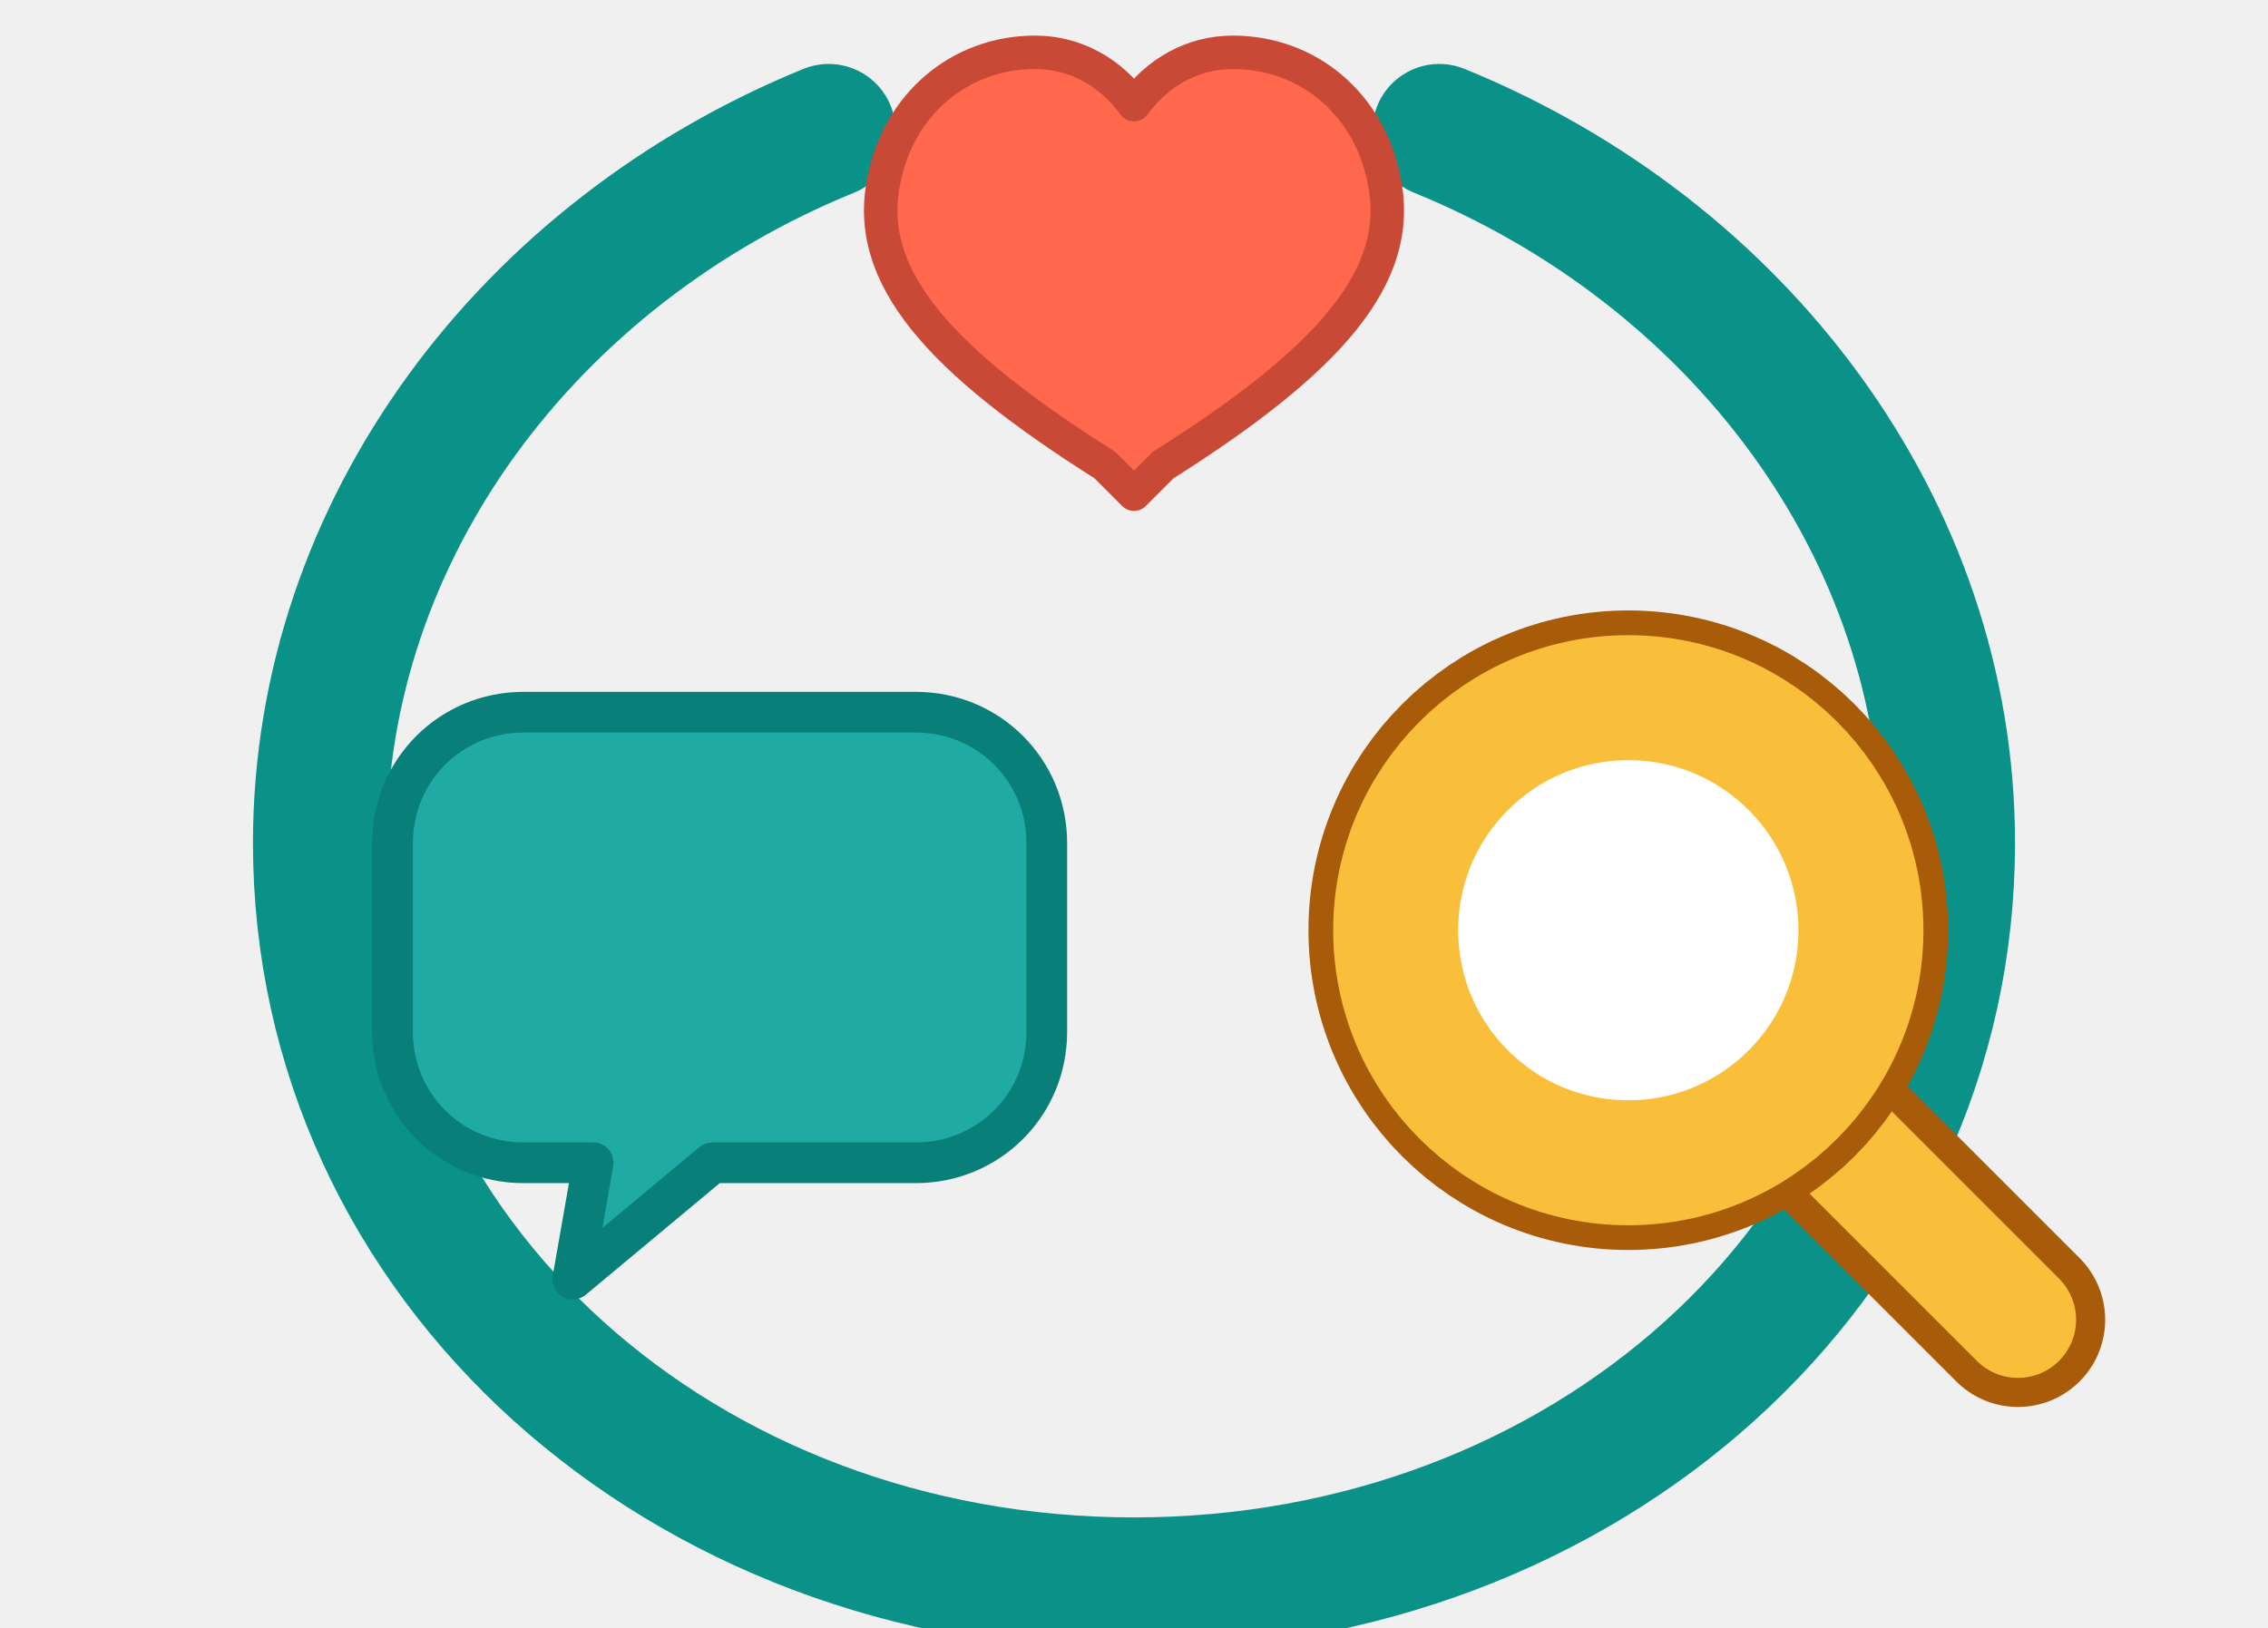
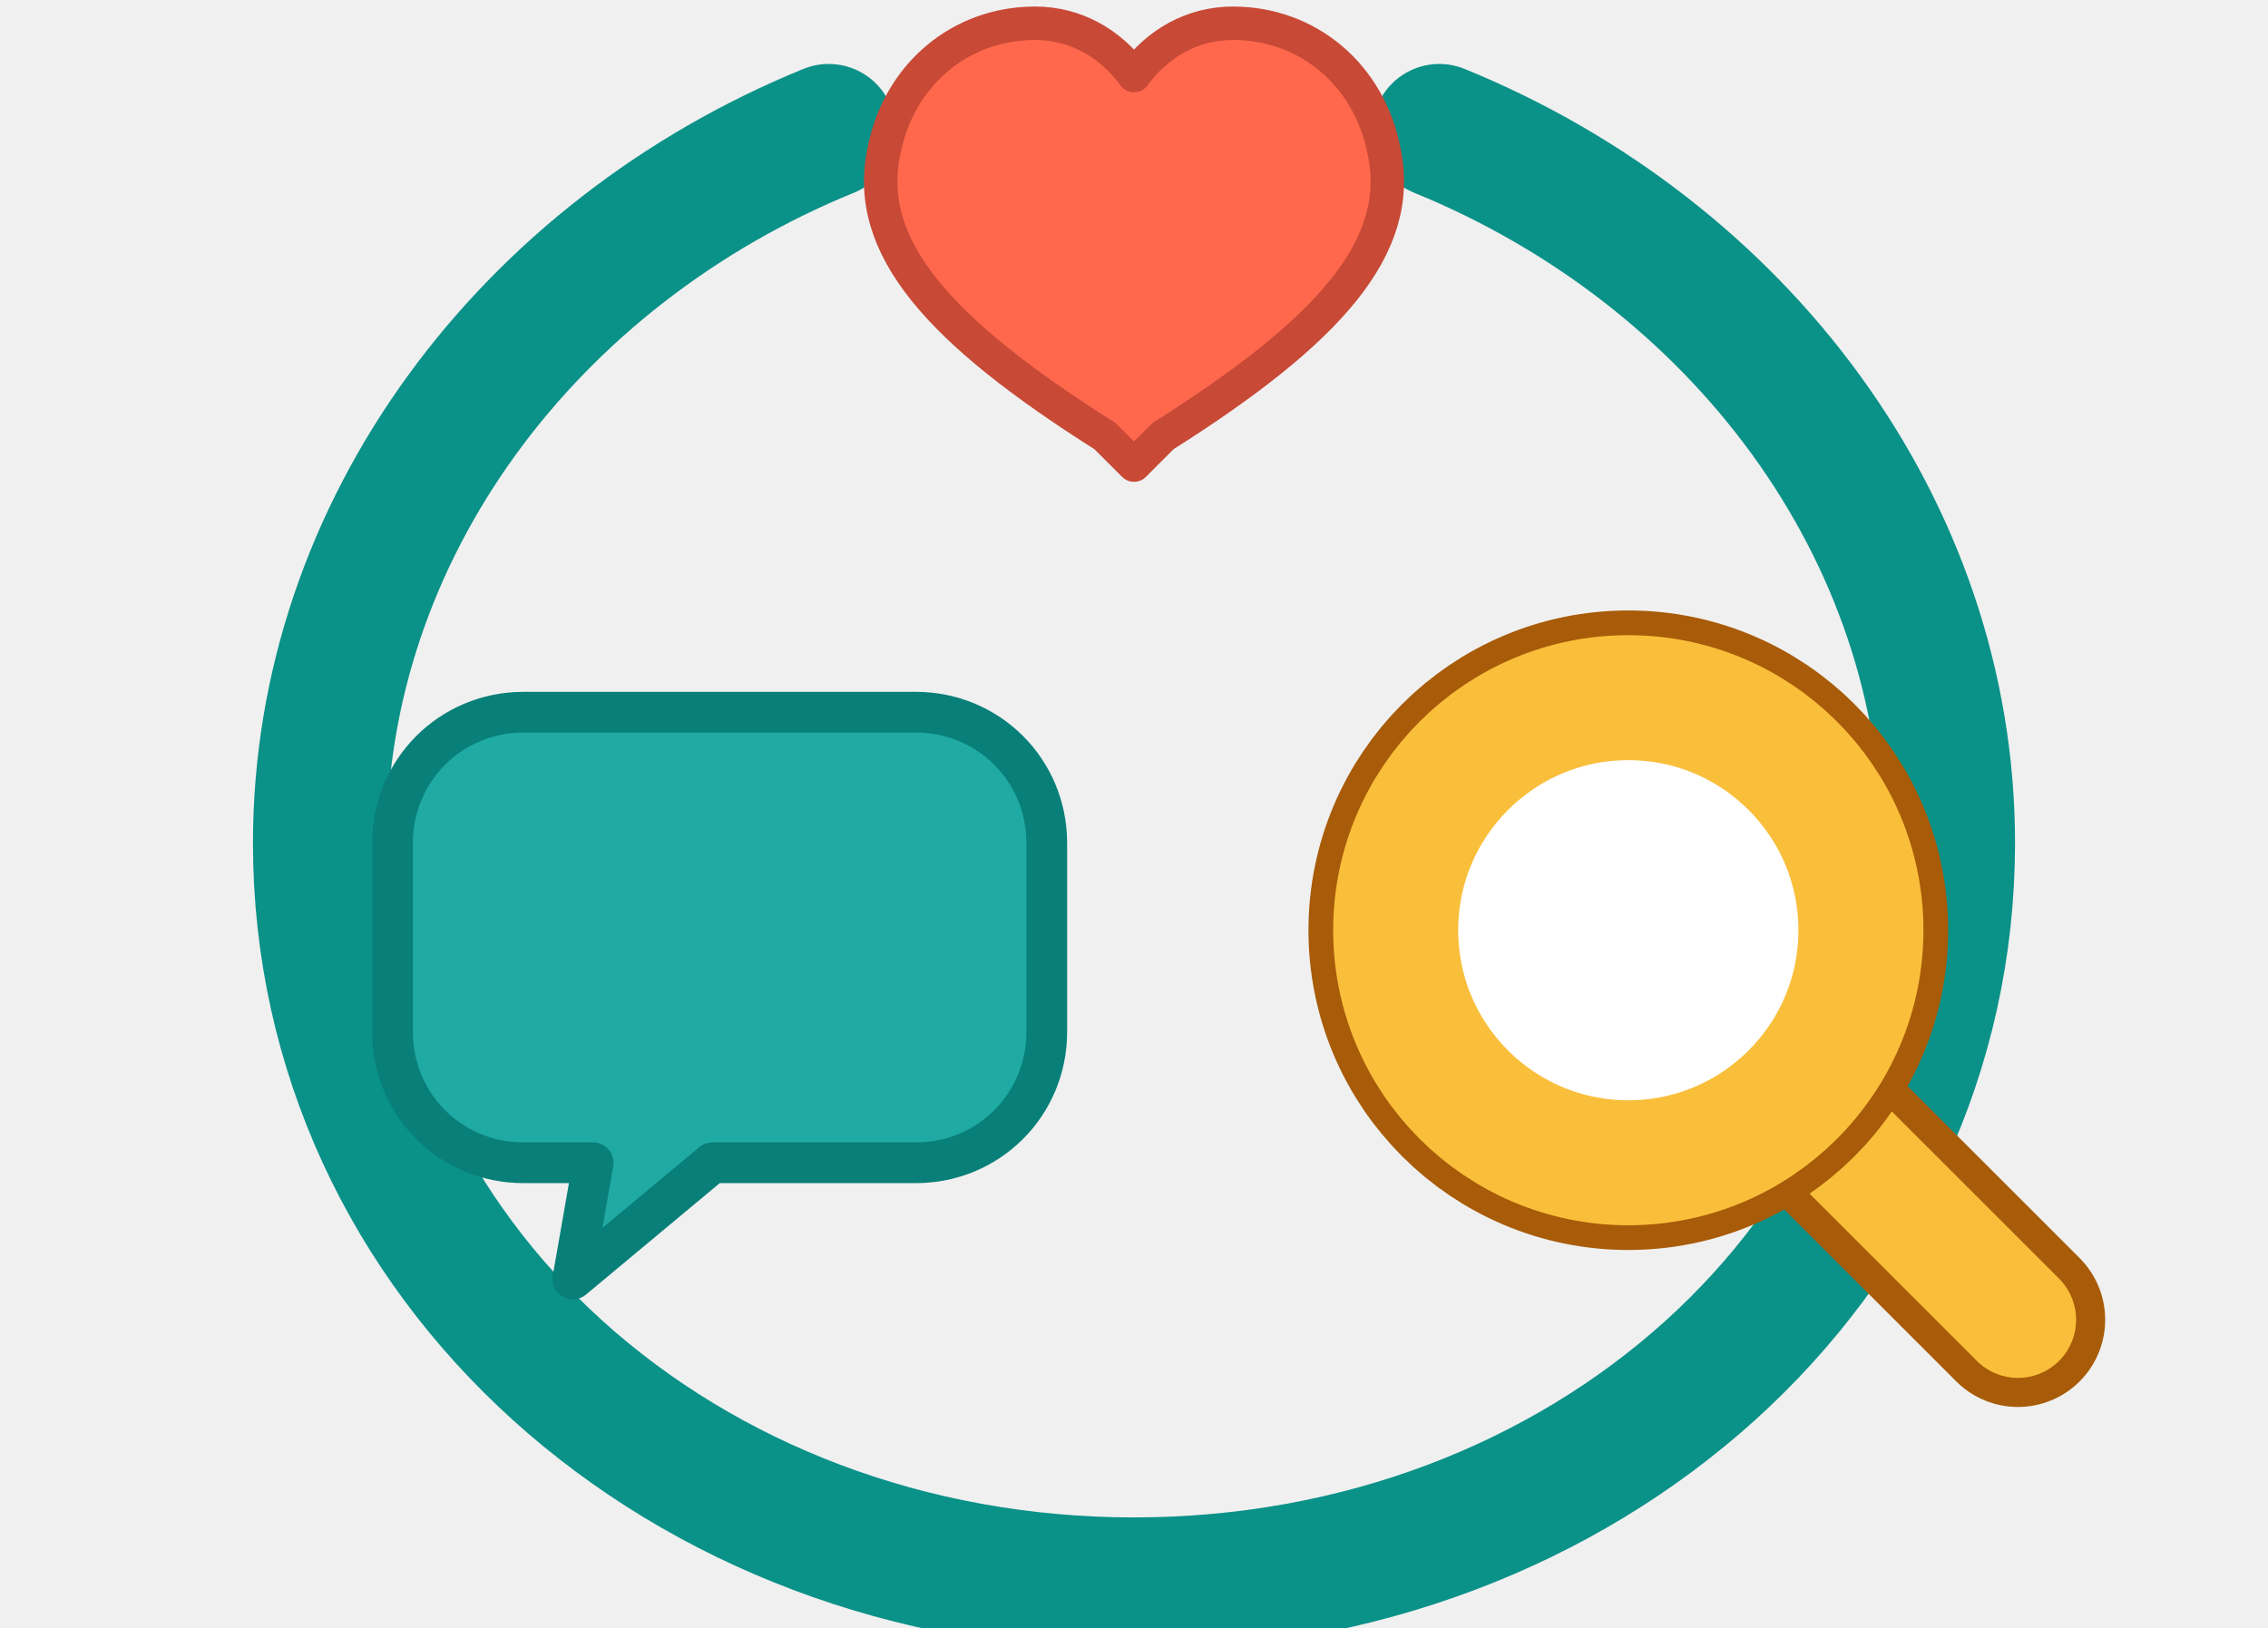
<svg xmlns="http://www.w3.org/2000/svg" viewBox="0 0 78 56" role="img" aria-labelledby="title desc">
  <path d="M28.5 4.5C18.2 8.7 11 18.2 11 29c0 14.4 12.5 25.5 28 25.5S67 43.4 67 29c0-10.8-7.2-20.3-17.5-24.5" fill="none" stroke="#0a9188" stroke-width="4.6" stroke-linecap="round" />
-   <path d="M39 18.5c-5.7-3.6-8.3-6.5-7.6-9.8.5-2.6 2.6-4.4 5.2-4.4 1.4 0 2.6.7 3.4 1.8.8-1.1 2-1.8 3.4-1.8 2.6 0 4.7 1.8 5.2 4.4.7 3.3-1.9 6.2-7.6 9.8l-1 1Z" transform="translate(-1 -2.5)" fill="#ff684c" stroke="#c74936" stroke-width="1.15" stroke-linejoin="round" />
+   <path d="M39 18.5c-5.7-3.6-8.3-6.5-7.6-9.8.5-2.6 2.6-4.4 5.2-4.4 1.4 0 2.6.7 3.4 1.8.8-1.1 2-1.8 3.4-1.8 2.6 0 4.7 1.8 5.2 4.4.7 3.3-1.9 6.2-7.6 9.8l-1 1Z" transform="translate(-1 -3.5)" fill="#ff684c" stroke="#c74936" stroke-width="1.15" stroke-linejoin="round" />
  <path d="M13.5 29c0-2.5 2-4.5 4.5-4.5h13.5c2.5 0 4.5 2 4.5 4.5v6.5c0 2.5-2 4.5-4.5 4.5h-7l-4.8 4 .7-4H18c-2.5 0-4.5-2-4.5-4.5Z" fill="#20aaa4" stroke="#087f78" stroke-width="1.4" stroke-linejoin="round" />
  <path d="m61.8 37.8 7.6 7.6" fill="none" stroke="#a85b08" stroke-width="6" stroke-linecap="round" />
  <path d="m61.8 37.8 7.6 7.6" fill="none" stroke="#f9bf3b" stroke-width="4" stroke-linecap="round" />
  <circle cx="56" cy="32" r="8" fill="#fff" stroke="#a85b08" stroke-width="6" />
  <circle cx="56" cy="32" r="8" fill="#fff" stroke="#f9bf3b" stroke-width="4.3" />
</svg>
